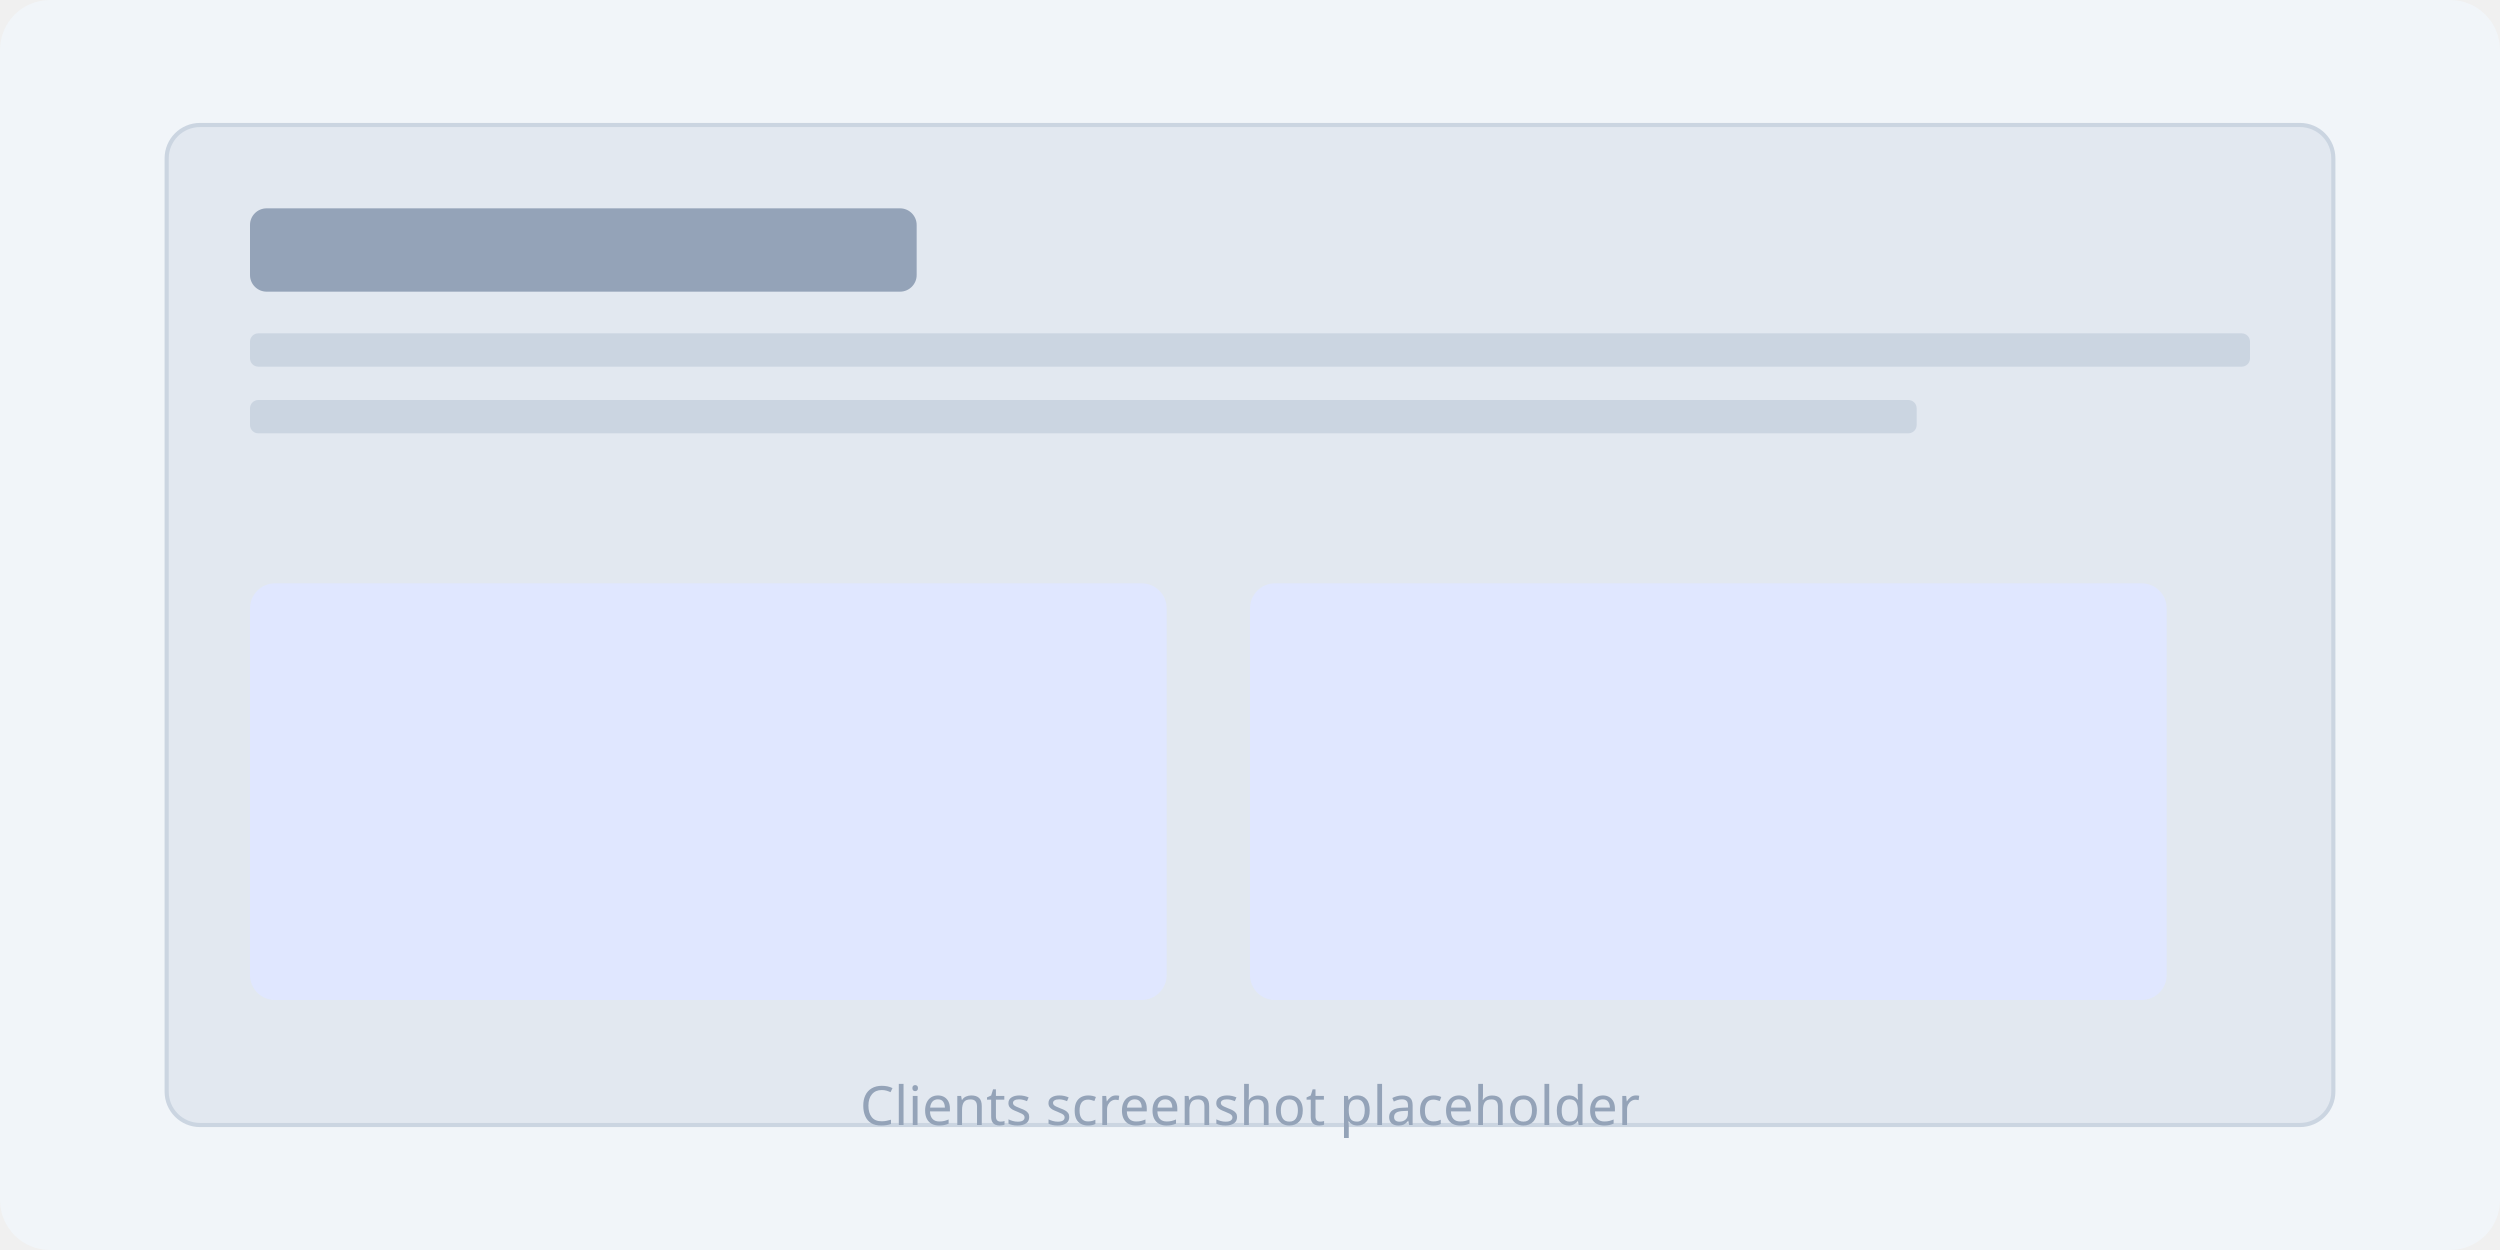
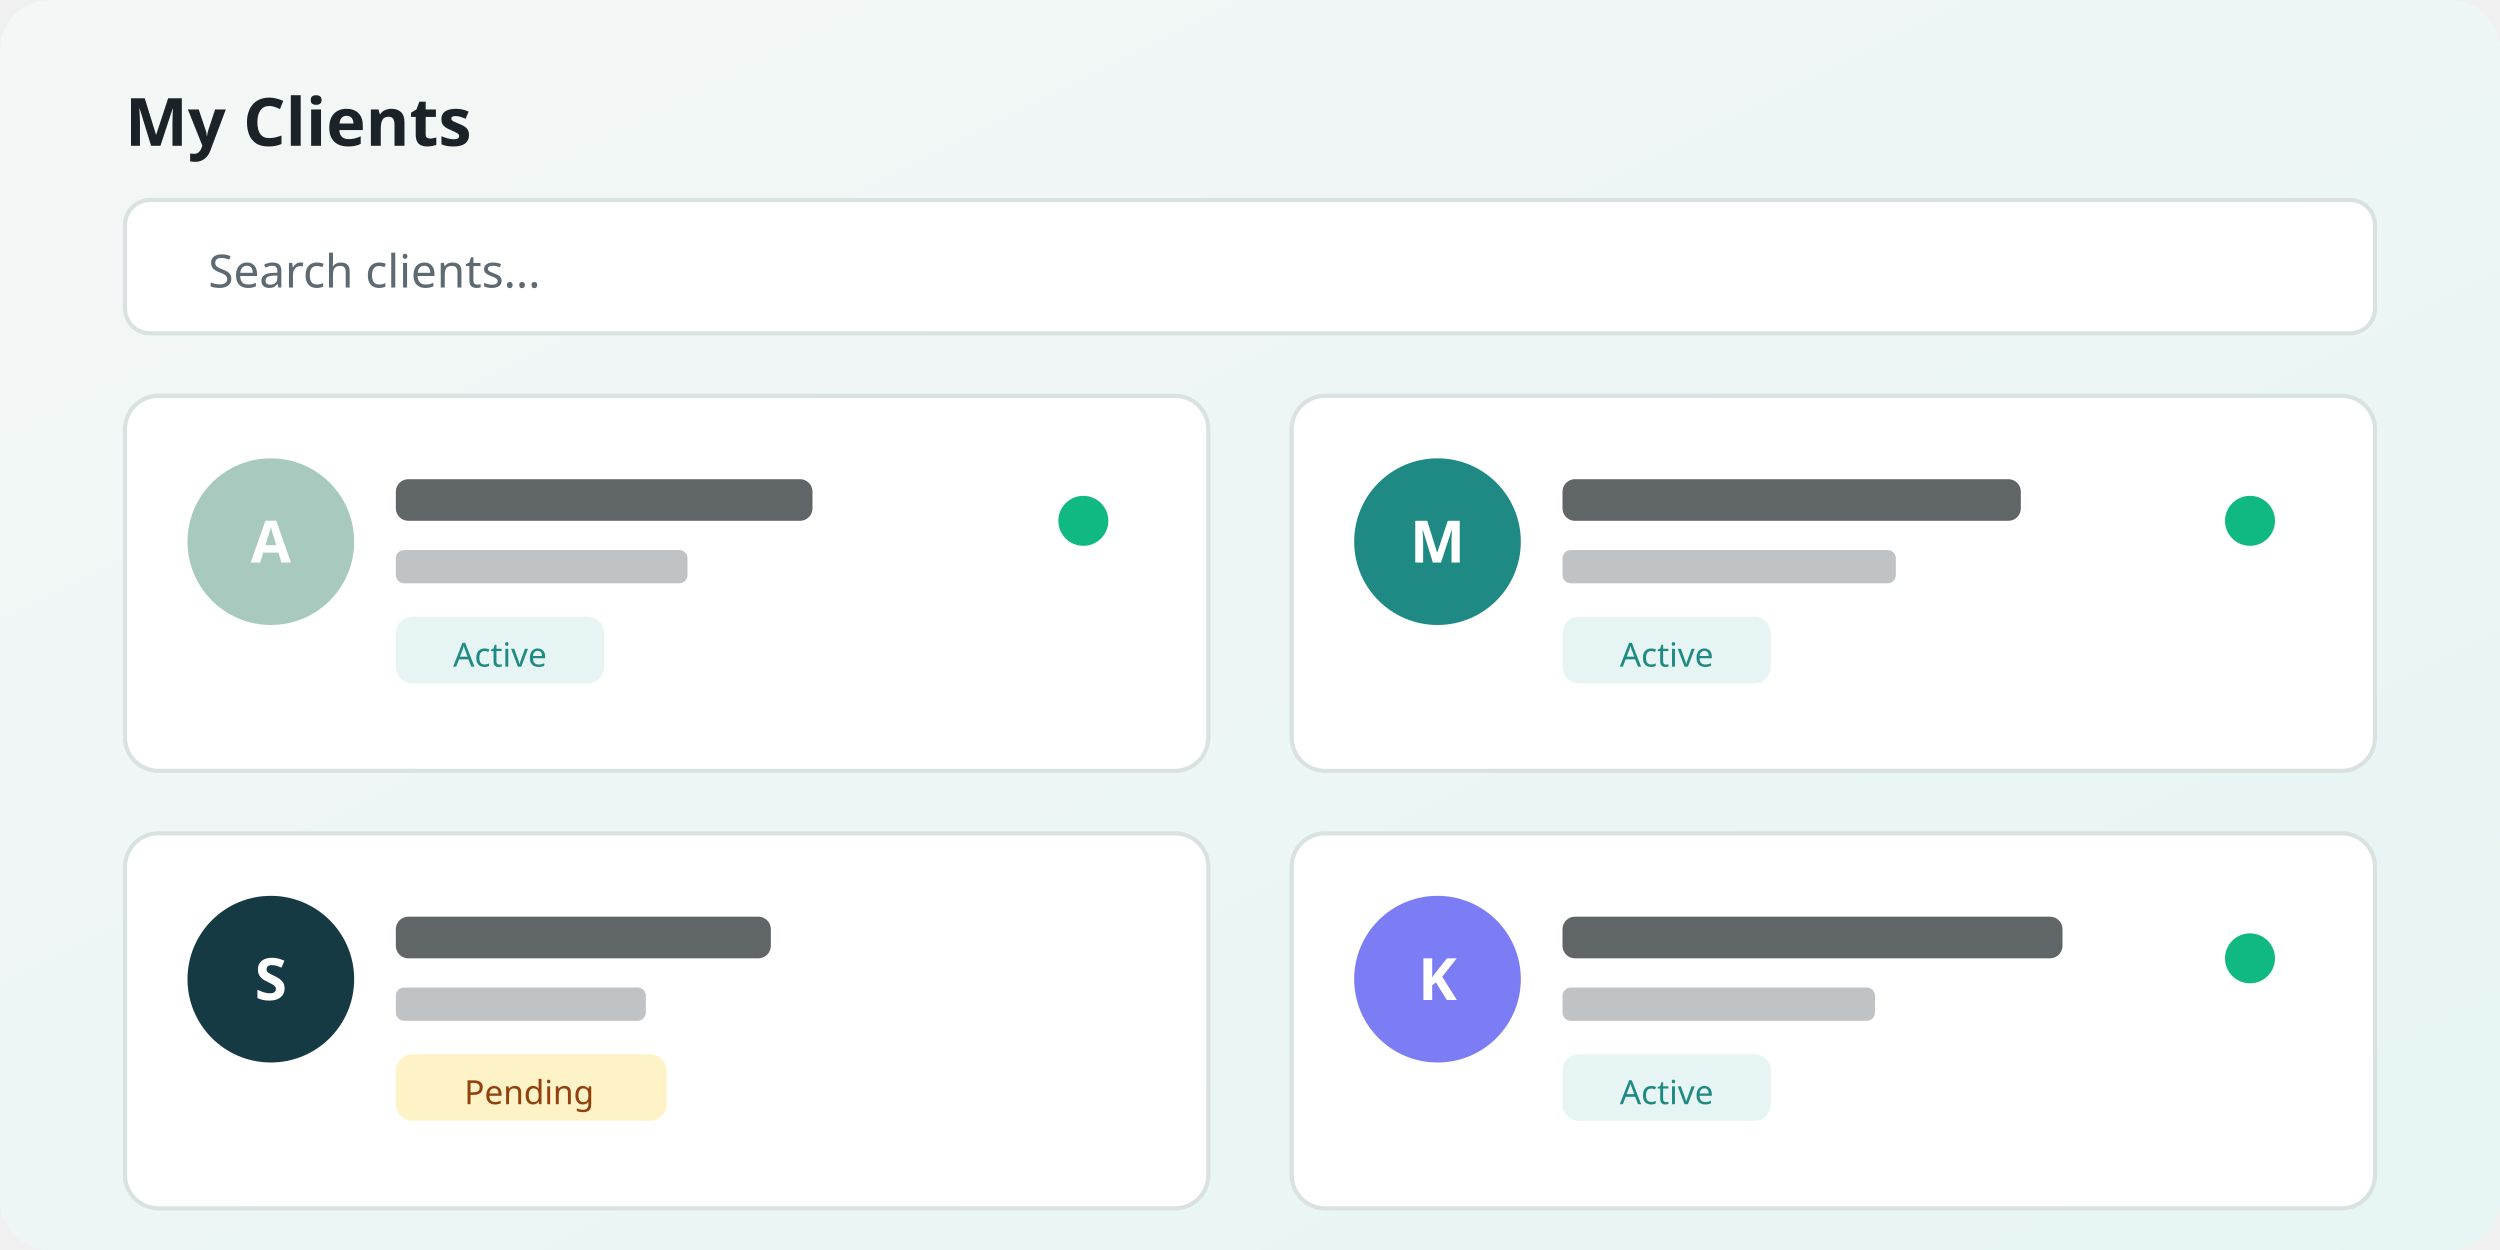
<svg xmlns="http://www.w3.org/2000/svg" width="600" height="300" viewBox="0 0 600 300">
-   <rect width="600" height="300" fill="#f1f5f9" rx="12" />
-   <rect x="40" y="30" width="520" height="240" fill="#e2e8f0" rx="8" stroke="#cbd5e1" stroke-width="1" />
-   <rect x="60" y="50" width="160" height="20" fill="#94a3b8" rx="4" />
-   <rect x="60" y="80" width="480" height="8" fill="#cbd5e1" rx="2" />
-   <rect x="60" y="96" width="400" height="8" fill="#cbd5e1" rx="2" />
-   <rect x="60" y="140" width="220" height="100" fill="#e0e7ff" rx="6" />
-   <rect x="300" y="140" width="220" height="100" fill="#e0e7ff" rx="6" />
-   <text x="300" y="270" text-anchor="middle" fill="#94a3b8" font-family="sans-serif" font-size="13">Clients screenshot placeholder</text>
+   <defs>
+     <linearGradient id="bg" x1="0" y1="0" x2="1" y2="1">
+       <stop offset="0%" stop-color="#F4F7F6" />
+       <stop offset="100%" stop-color="#E6F5F3" />
+     </linearGradient>
+   </defs>
+   <rect width="600" height="300" fill="url(#bg)" rx="12" />
+   <text x="30" y="35" fill="#1C2328" font-family="sans-serif" font-size="16" font-weight="bold">My Clients</text>
+   <rect x="30" y="48" width="540" height="32" fill="#fff" rx="6" stroke="#D9E2E0" stroke-width="1" />
+   <text x="50" y="69" fill="#5E6A71" font-family="sans-serif" font-size="11">Search clients...</text>
+   <rect x="30" y="95" width="260" height="90" fill="#fff" rx="8" stroke="#D9E2E0" stroke-width="1" />
+   <circle cx="65" cy="130" r="20" fill="#A8C9BE" />
+   <text x="65" y="135" text-anchor="middle" fill="#fff" font-family="sans-serif" font-size="14" font-weight="bold">A</text>
+   <rect x="95" y="115" width="100" height="10" fill="#1C2328" rx="3" opacity="0.7" />
+   <rect x="95" y="132" width="70" height="8" fill="#5E6A71" rx="2" opacity="0.4" />
+   <rect x="95" y="148" width="50" height="16" fill="#E6F5F3" rx="4" />
+   <text x="120" y="160" text-anchor="middle" fill="#1F8A83" font-family="sans-serif" font-size="8">Active</text>
+   <circle cx="260" cy="125" r="6" fill="#10B981" />
+   <rect x="310" y="95" width="260" height="90" fill="#fff" rx="8" stroke="#D9E2E0" stroke-width="1" />
+   <circle cx="345" cy="130" r="20" fill="#1F8A83" />
+   <text x="345" y="135" text-anchor="middle" fill="#fff" font-family="sans-serif" font-size="14" font-weight="bold">M</text>
+   <rect x="375" y="115" width="110" height="10" fill="#1C2328" rx="3" opacity="0.7" />
+   <rect x="375" y="132" width="80" height="8" fill="#5E6A71" rx="2" opacity="0.4" />
+   <rect x="375" y="148" width="50" height="16" fill="#E6F5F3" rx="4" />
+   <text x="400" y="160" text-anchor="middle" fill="#1F8A83" font-family="sans-serif" font-size="8">Active</text>
+   <circle cx="540" cy="125" r="6" fill="#10B981" />
+   <rect x="30" y="200" width="260" height="90" fill="#fff" rx="8" stroke="#D9E2E0" stroke-width="1" />
+   <circle cx="65" cy="235" r="20" fill="#163A43" />
+   <text x="65" y="240" text-anchor="middle" fill="#fff" font-family="sans-serif" font-size="14" font-weight="bold">S</text>
+   <rect x="95" y="220" width="90" height="10" fill="#1C2328" rx="3" opacity="0.7" />
+   <rect x="95" y="237" width="60" height="8" fill="#5E6A71" rx="2" opacity="0.4" />
+   <rect x="95" y="253" width="65" height="16" fill="#FEF3C7" rx="4" />
+   <text x="127" y="265" text-anchor="middle" fill="#92400E" font-family="sans-serif" font-size="8">Pending</text>
+   <rect x="310" y="200" width="260" height="90" fill="#fff" rx="8" stroke="#D9E2E0" stroke-width="1" />
+   <circle cx="345" cy="235" r="20" fill="#7C7CF4" />
+   <text x="345" y="240" text-anchor="middle" fill="#fff" font-family="sans-serif" font-size="14" font-weight="bold">K</text>
+   <rect x="375" y="220" width="120" height="10" fill="#1C2328" rx="3" opacity="0.7" />
+   <rect x="375" y="237" width="75" height="8" fill="#5E6A71" rx="2" opacity="0.4" />
+   <rect x="375" y="253" width="50" height="16" fill="#E6F5F3" rx="4" />
+   <text x="400" y="265" text-anchor="middle" fill="#1F8A83" font-family="sans-serif" font-size="8">Active</text>
+   <circle cx="540" cy="230" r="6" fill="#10B981" />
</svg>
